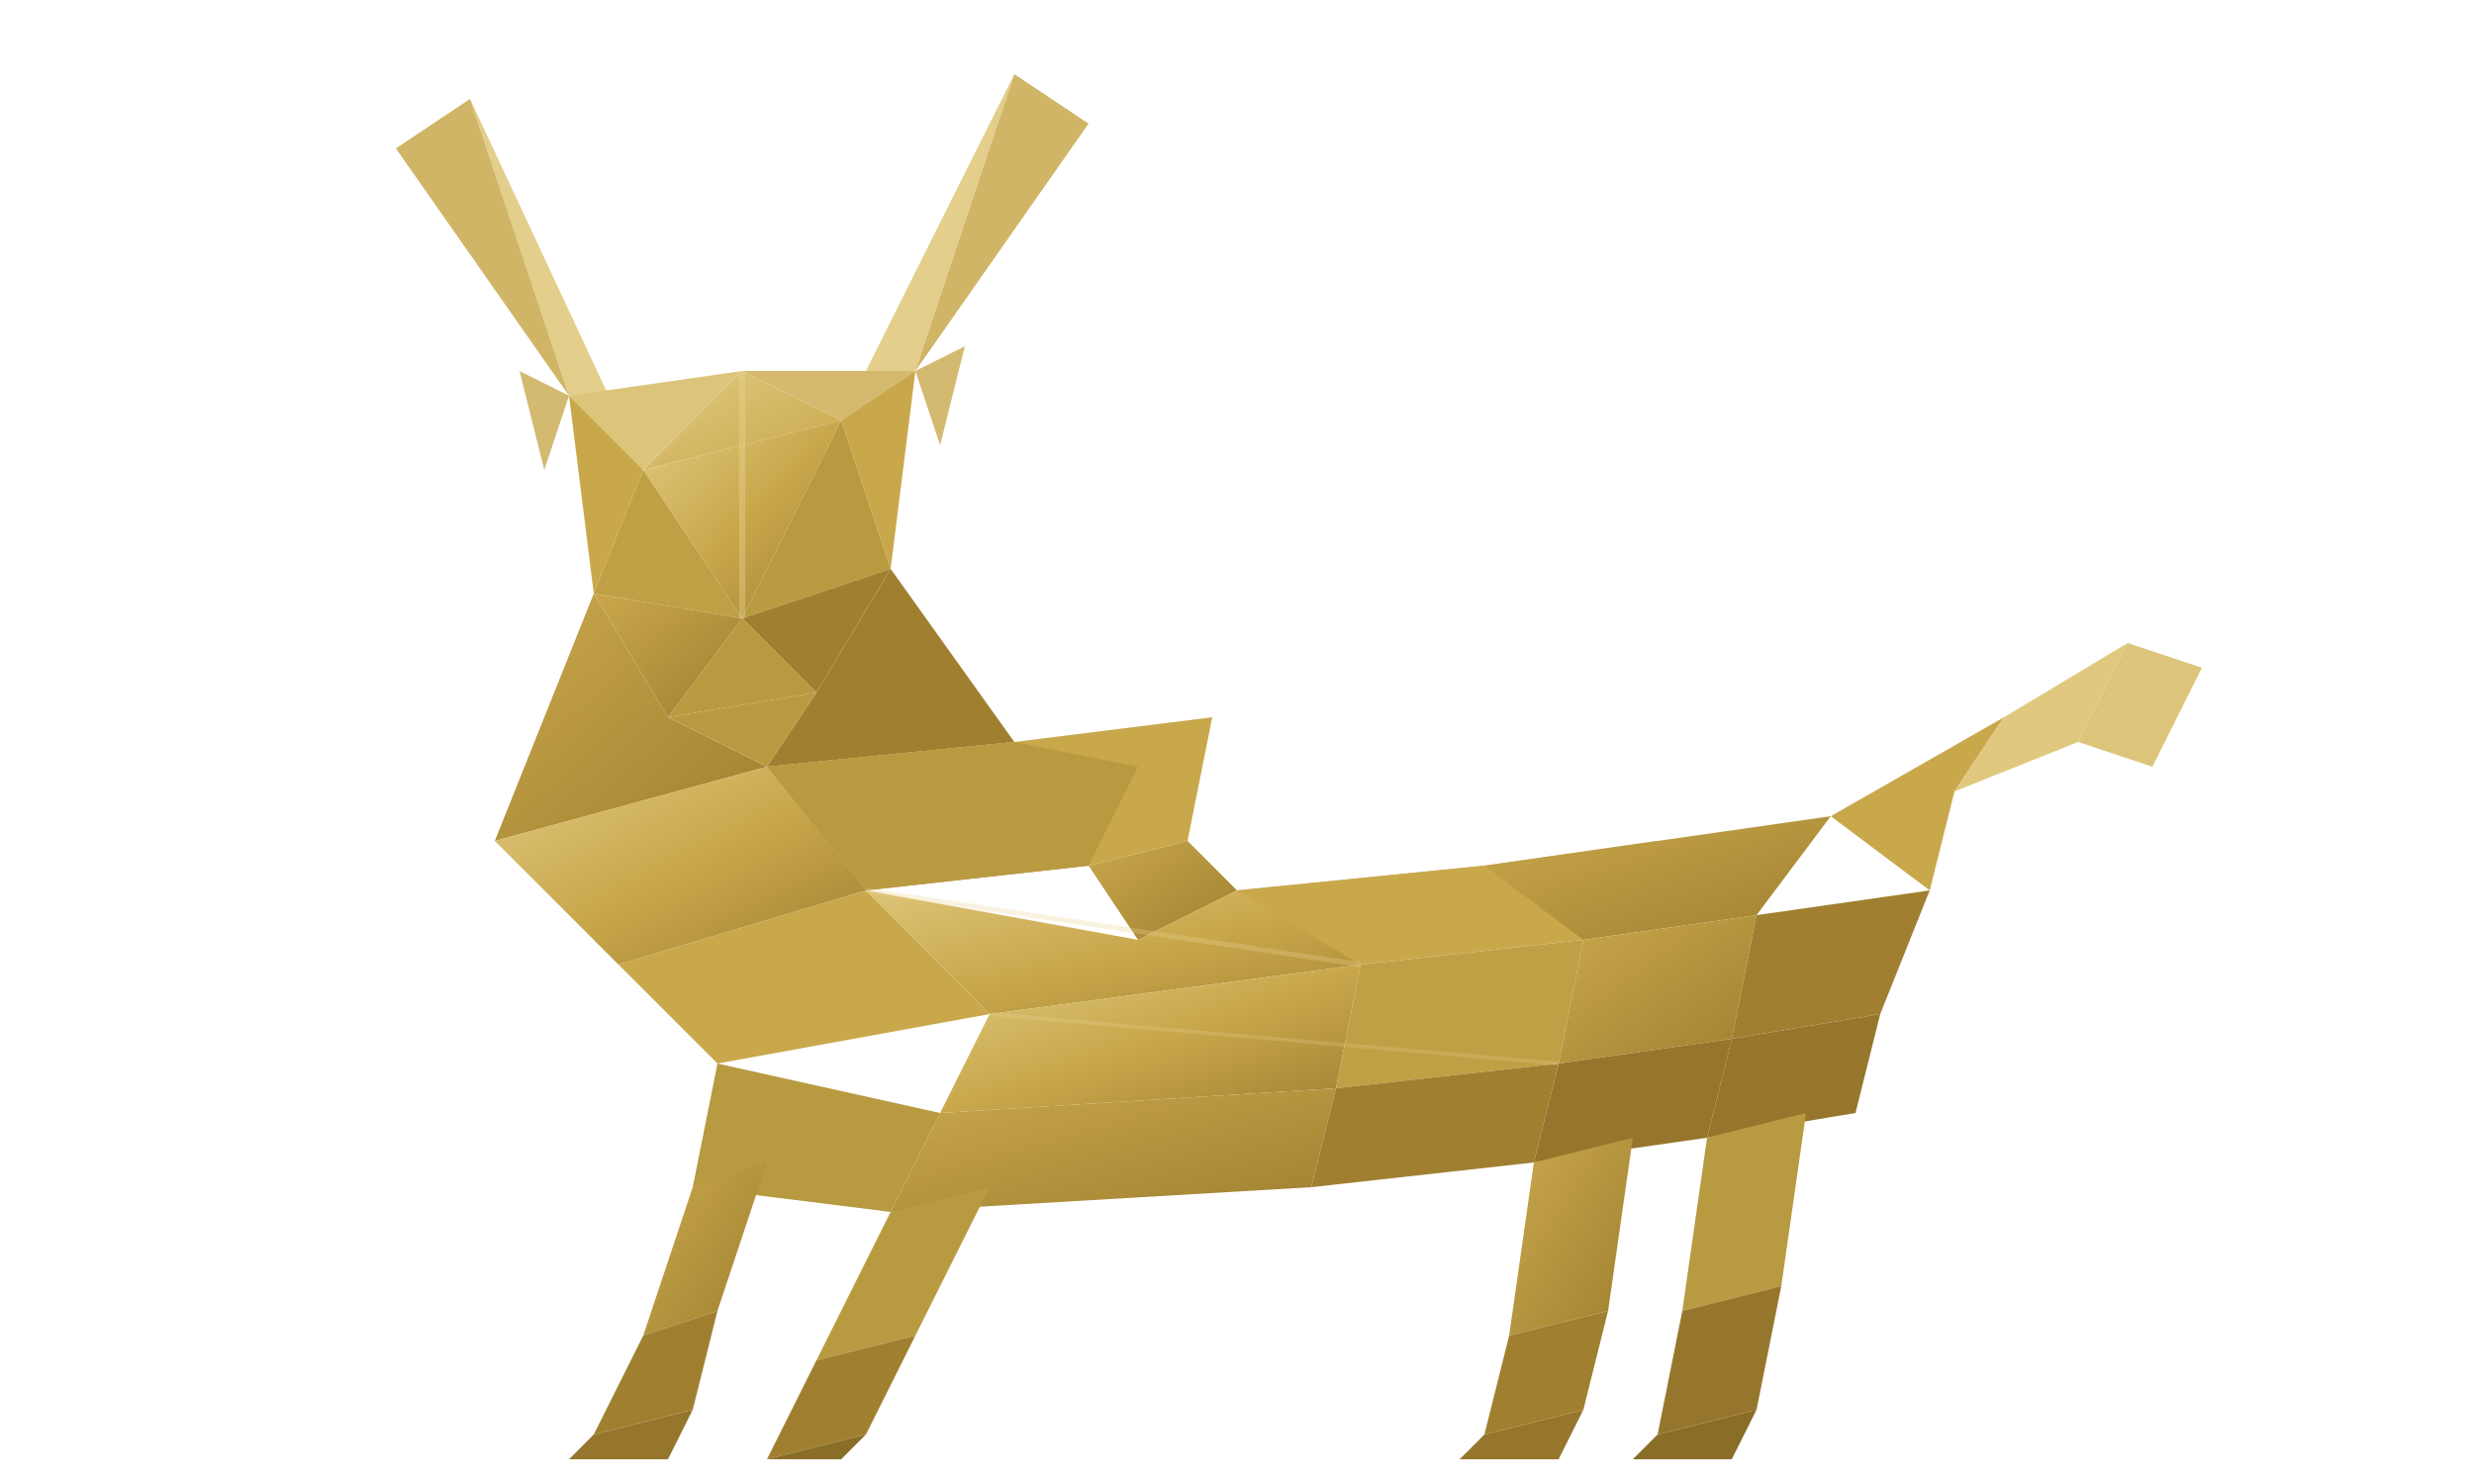
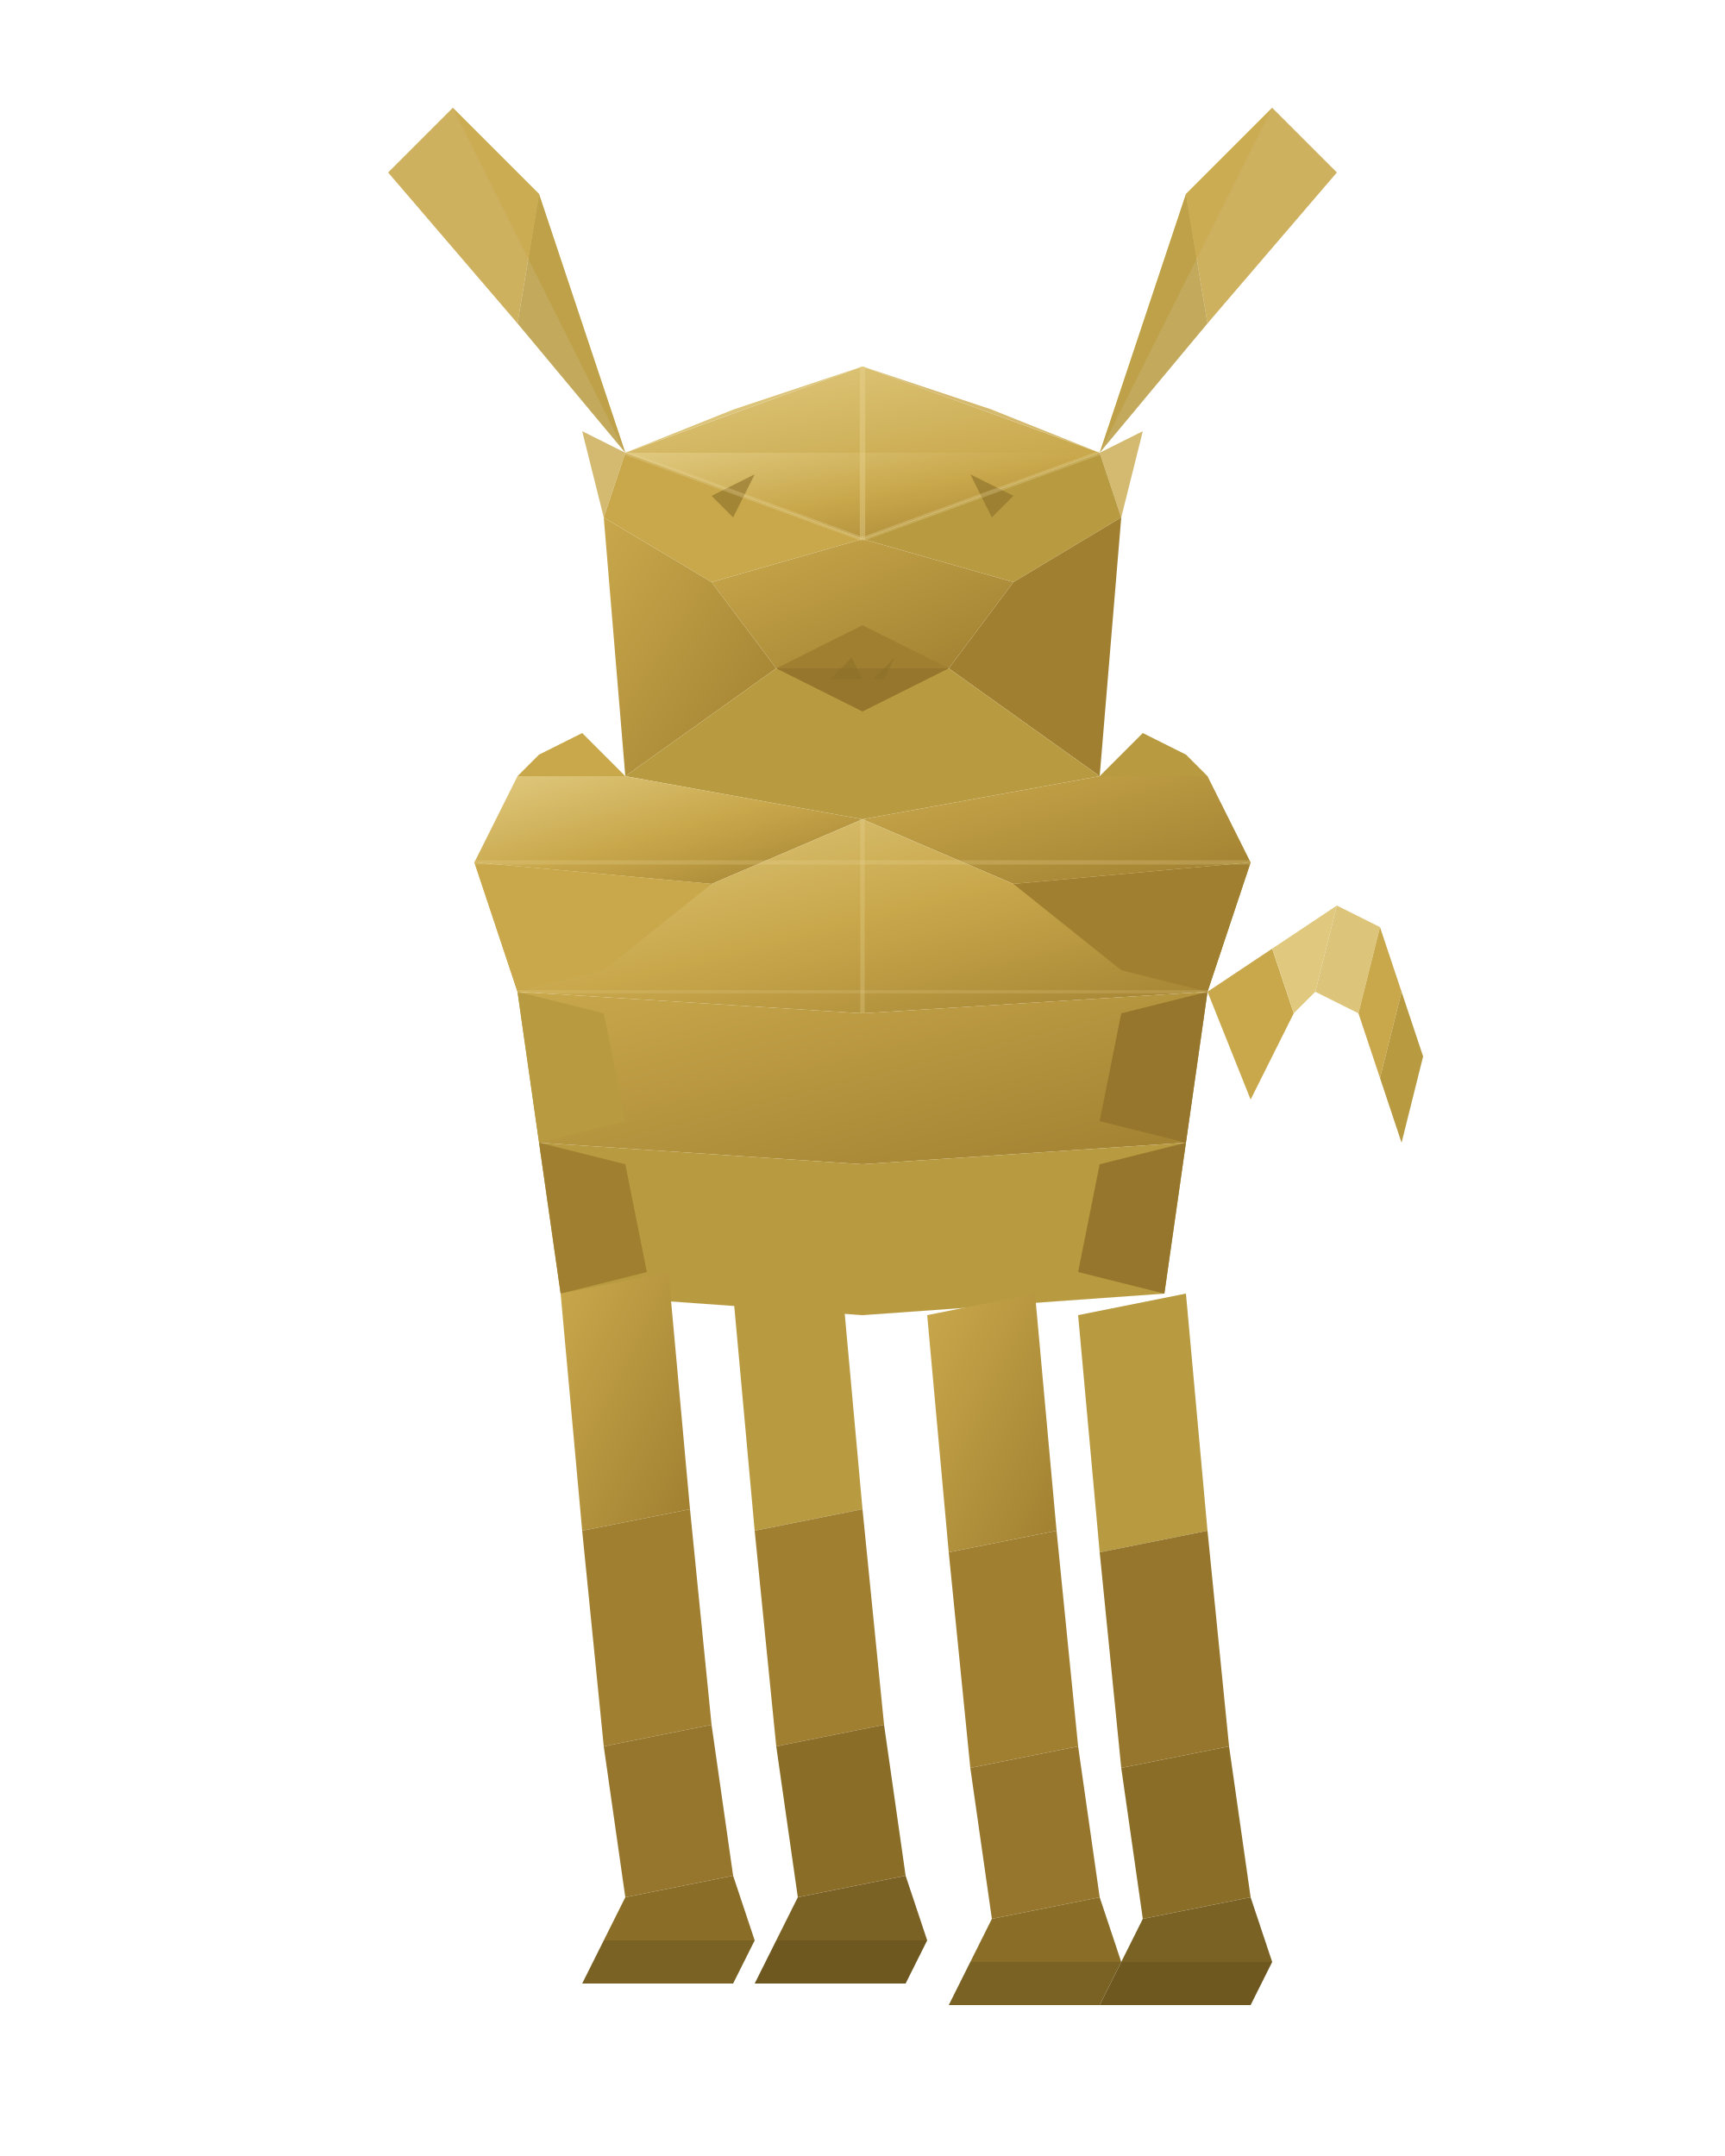
- <svg xmlns="http://www.w3.org/2000/svg" viewBox="0 0 200 120">
+ <svg xmlns="http://www.w3.org/2000/svg" viewBox="0 0 160 200">
  <defs>
    <linearGradient id="gold" x1="0%" y1="0%" x2="100%" y2="100%">
      <stop offset="0%" stop-color="#e0c97f" />
      <stop offset="50%" stop-color="#c9a84c" />
      <stop offset="100%" stop-color="#a08030" />
    </linearGradient>
    <linearGradient id="goldLight" x1="0%" y1="0%" x2="100%" y2="100%">
      <stop offset="0%" stop-color="#e0c97f" />
      <stop offset="100%" stop-color="#c9a84c" />
    </linearGradient>
    <linearGradient id="goldDark" x1="0%" y1="0%" x2="100%" y2="100%">
      <stop offset="0%" stop-color="#c9a84c" />
      <stop offset="100%" stop-color="#a08030" />
    </linearGradient>
    <linearGradient id="goldDeep" x1="0%" y1="0%" x2="100%" y2="100%">
      <stop offset="0%" stop-color="#a08030" />
      <stop offset="100%" stop-color="#8a6e28" />
    </linearGradient>
+     <linearGradient id="goldBodyV" x1="0%" y1="0%" x2="0%" y2="100%">
+       <stop offset="0%" stop-color="#e0c97f" />
+       <stop offset="100%" stop-color="#a08030" />
+     </linearGradient>
  </defs>
-   <polygon points="52,38 38,8 46,32" fill="#e0c97f" opacity="0.9" />
-   <polygon points="38,8 32,12 46,32" fill="#c9a84c" opacity="0.85" />
-   <polygon points="68,34 82,6 74,30" fill="#e0c97f" opacity="0.9" />
-   <polygon points="82,6 88,10 74,30" fill="#c9a84c" opacity="0.85" />
-   <polygon points="52,38 60,30 68,34" fill="url(#goldLight)" />
-   <polygon points="46,32 52,38 60,30" fill="#dcc57a" />
-   <polygon points="60,30 68,34 74,30" fill="#d4b96e" />
-   <polygon points="52,38 60,50 68,34" fill="url(#gold)" />
-   <polygon points="46,32 52,38 48,48" fill="#c9a84c" />
-   <polygon points="52,38 48,48 60,50" fill="#bfa044" />
-   <polygon points="68,34 74,30 72,46" fill="#c9a84c" />
-   <polygon points="68,34 72,46 60,50" fill="#b89a40" />
-   <polygon points="48,48 60,50 54,58" fill="url(#goldDark)" />
-   <polygon points="60,50 72,46 66,56" fill="#a08030" />
-   <polygon points="54,58 60,50 66,56" fill="#b89a40" />
-   <polygon points="42,30 46,32 44,38" fill="#c9a84c" opacity="0.8" />
-   <polygon points="78,28 74,30 76,36" fill="#c9a84c" opacity="0.8" />
-   <polygon points="48,48 54,58 62,62 40,68" fill="url(#goldDark)" />
-   <polygon points="72,46 66,56 62,62 82,60" fill="#a08030" />
-   <polygon points="54,58 66,56 62,62" fill="#b89a40" />
-   <polygon points="40,68 62,62 70,72 50,78" fill="url(#gold)" />
-   <polygon points="62,62 82,60 88,70 70,72" fill="url(#goldDark)" />
-   <polygon points="82,60 98,58 96,68 88,70" fill="#c9a84c" />
-   <polygon points="70,72 88,70 92,62 82,60 62,62" fill="#b89a40" />
-   <polygon points="88,70 96,68 100,72 92,76" fill="url(#goldDark)" />
-   <polygon points="70,72 92,76 100,72 120,70 110,78 80,82" fill="url(#gold)" />
-   <polygon points="100,72 120,70 134,68 128,76 110,78" fill="#c9a84c" />
-   <polygon points="120,70 134,68 148,66 142,74 128,76" fill="url(#goldDark)" />
-   <polygon points="50,78 70,72 80,82 58,86" fill="#c9a84c" />
-   <polygon points="80,82 110,78 108,88 76,90" fill="url(#gold)" />
-   <polygon points="110,78 128,76 126,86 108,88" fill="#bfa044" />
-   <polygon points="128,76 142,74 140,84 126,86" fill="url(#goldDark)" />
-   <polygon points="58,86 76,90 72,98 56,96" fill="#b89a40" />
-   <polygon points="76,90 108,88 106,96 72,98" fill="url(#goldDark)" />
-   <polygon points="108,88 126,86 124,94 106,96" fill="#a08030" />
-   <polygon points="126,86 140,84 138,92 124,94" fill="#96762c" />
-   <polygon points="142,74 156,72 152,82 140,84" fill="#a08030" />
-   <polygon points="140,84 152,82 150,90 138,92" fill="#96762c" />
-   <polygon points="148,66 162,58 158,64 156,72" fill="#c9a84c" />
-   <polygon points="162,58 172,52 168,60 158,64" fill="#e0c97f" />
-   <polygon points="172,52 178,54 174,62 168,60" fill="#dcc57a" />
-   <polygon points="56,96 62,94 58,106 52,108" fill="url(#goldDark)" />
-   <polygon points="52,108 58,106 56,114 48,116" fill="#a08030" />
-   <polygon points="48,116 56,114 54,118 46,118" fill="#96762c" />
-   <polygon points="72,98 80,96 74,108 66,110" fill="#b89a40" />
-   <polygon points="66,110 74,108 70,116 62,118" fill="#a08030" />
-   <polygon points="62,118 70,116 68,118 60,118" fill="#8a6e28" />
-   <polygon points="124,94 132,92 130,106 122,108" fill="url(#goldDark)" />
-   <polygon points="122,108 130,106 128,114 120,116" fill="#a08030" />
-   <polygon points="120,116 128,114 126,118 118,118" fill="#96762c" />
-   <polygon points="138,92 146,90 144,104 136,106" fill="#b89a40" />
-   <polygon points="136,106 144,104 142,114 134,116" fill="#96762c" />
-   <polygon points="134,116 142,114 140,118 132,118" fill="#8a6e28" />
-   <line x1="60" y1="30" x2="60" y2="50" stroke="#e8d494" stroke-width="0.5" opacity="0.4" />
-   <line x1="70" y1="72" x2="110" y2="78" stroke="#e8d494" stroke-width="0.4" opacity="0.3" />
-   <line x1="80" y1="82" x2="126" y2="86" stroke="#e8d494" stroke-width="0.3" opacity="0.25" />
+   <polygon points="58,42 42,10 50,18" fill="#e0c97f" opacity="0.95" />
+   <polygon points="50,18 42,10 36,16 48,30" fill="#c9a84c" opacity="0.9" />
+   <polygon points="48,30 50,18 58,42" fill="#b89a40" opacity="0.85" />
+   <polygon points="102,42 118,10 110,18" fill="#e0c97f" opacity="0.95" />
+   <polygon points="110,18 118,10 124,16 112,30" fill="#c9a84c" opacity="0.9" />
+   <polygon points="112,30 110,18 102,42" fill="#b89a40" opacity="0.85" />
+   <polygon points="58,42 80,34 102,42" fill="url(#goldLight)" />
+   <polygon points="58,42 68,38 80,34" fill="#dcc57a" />
+   <polygon points="80,34 92,38 102,42" fill="#d4b96e" />
+   <polygon points="54,40 58,42 56,48" fill="#c9a84c" opacity="0.8" />
+   <polygon points="106,40 102,42 104,48" fill="#c9a84c" opacity="0.8" />
+   <polygon points="58,42 80,50 102,42" fill="url(#gold)" />
+   <polygon points="58,42 56,48 66,54 80,50" fill="#c9a84c" />
+   <polygon points="102,42 104,48 94,54 80,50" fill="#b89a40" />
+   <polygon points="66,46 70,44 68,48" fill="#8a6e28" opacity="0.6" />
+   <polygon points="94,46 90,44 92,48" fill="#8a6e28" opacity="0.6" />
+   <polygon points="66,54 80,50 94,54 88,62 72,62" fill="url(#goldDark)" />
+   <polygon points="72,62 80,58 88,62" fill="#a08030" />
+   <polygon points="72,62 88,62 84,66 76,66" fill="#96762c" />
+   <polygon points="77,63 79,61 80,63" fill="#8a6e28" opacity="0.5" />
+   <polygon points="81,63 83,61 82,63" fill="#8a6e28" opacity="0.5" />
+   <polygon points="56,48 66,54 72,62 58,72" fill="url(#goldDark)" />
+   <polygon points="104,48 94,54 88,62 102,72" fill="#a08030" />
+   <polygon points="72,62 80,66 88,62 102,72 80,76 58,72" fill="#b89a40" />
+   <polygon points="48,72 58,72 54,68 50,70" fill="#c9a84c" />
+   <polygon points="48,72 58,72 80,76 66,82 44,80" fill="url(#gold)" />
+   <polygon points="112,72 102,72 106,68 110,70" fill="#b89a40" />
+   <polygon points="112,72 102,72 80,76 94,82 116,80" fill="url(#goldDark)" />
+   <polygon points="44,80 66,82 80,76 94,82 116,80 112,92 80,94 48,92" fill="url(#gold)" />
+   <polygon points="44,80 48,92 56,90 66,82" fill="#c9a84c" />
+   <polygon points="116,80 112,92 104,90 94,82" fill="#a08030" />
+   <polygon points="48,92 80,94 112,92 110,106 80,108 50,106" fill="url(#goldDark)" />
+   <polygon points="48,92 50,106 58,104 56,94" fill="#b89a40" />
+   <polygon points="112,92 110,106 102,104 104,94" fill="#96762c" />
+   <polygon points="50,106 80,108 110,106 108,120 80,122 52,120" fill="#b89a40" />
+   <polygon points="50,106 52,120 60,118 58,108" fill="#a08030" />
+   <polygon points="110,106 108,120 100,118 102,108" fill="#96762c" />
+   <polygon points="112,92 118,88 120,94 116,102" fill="#c9a84c" />
+   <polygon points="118,88 124,84 122,92 120,94" fill="#e0c97f" />
+   <polygon points="124,84 128,86 126,94 122,92" fill="#dcc57a" />
+   <polygon points="126,94 128,86 130,92 128,100" fill="#c9a84c" />
+   <polygon points="128,100 130,92 132,98 130,106" fill="#b89a40" />
+   <polygon points="52,120 62,118 64,140 54,142" fill="url(#goldDark)" />
+   <polygon points="54,142 64,140 66,160 56,162" fill="#a08030" />
+   <polygon points="56,162 66,160 68,174 58,176" fill="#96762c" />
+   <polygon points="58,176 68,174 70,180 56,180" fill="#8a6e28" />
+   <polygon points="56,180 70,180 68,184 54,184" fill="#7a6224" />
+   <polygon points="68,120 78,118 80,140 70,142" fill="#b89a40" />
+   <polygon points="70,142 80,140 82,160 72,162" fill="#a08030" />
+   <polygon points="72,162 82,160 84,174 74,176" fill="#8a6e28" />
+   <polygon points="74,176 84,174 86,180 72,180" fill="#7a6224" />
+   <polygon points="72,180 86,180 84,184 70,184" fill="#6e5820" />
+   <polygon points="86,122 96,120 98,142 88,144" fill="url(#goldDark)" />
+   <polygon points="88,144 98,142 100,162 90,164" fill="#a08030" />
+   <polygon points="90,164 100,162 102,176 92,178" fill="#96762c" />
+   <polygon points="92,178 102,176 104,182 90,182" fill="#8a6e28" />
+   <polygon points="90,182 104,182 102,186 88,186" fill="#7a6224" />
+   <polygon points="100,122 110,120 112,142 102,144" fill="#b89a40" />
+   <polygon points="102,144 112,142 114,162 104,164" fill="#96762c" />
+   <polygon points="104,164 114,162 116,176 106,178" fill="#8a6e28" />
+   <polygon points="106,178 116,176 118,182 104,182" fill="#7a6224" />
+   <polygon points="104,182 118,182 116,186 102,186" fill="#6e5820" />
+   <line x1="80" y1="34" x2="80" y2="50" stroke="#e8d494" stroke-width="0.5" opacity="0.4" />
+   <line x1="80" y1="76" x2="80" y2="94" stroke="#e8d494" stroke-width="0.4" opacity="0.3" />
+   <line x1="44" y1="80" x2="116" y2="80" stroke="#e8d494" stroke-width="0.4" opacity="0.25" />
+   <line x1="48" y1="92" x2="112" y2="92" stroke="#e8d494" stroke-width="0.3" opacity="0.2" />
+   <line x1="58" y1="42" x2="80" y2="50" stroke="#e8d494" stroke-width="0.4" opacity="0.3" />
+   <line x1="102" y1="42" x2="80" y2="50" stroke="#e8d494" stroke-width="0.4" opacity="0.3" />
</svg>
